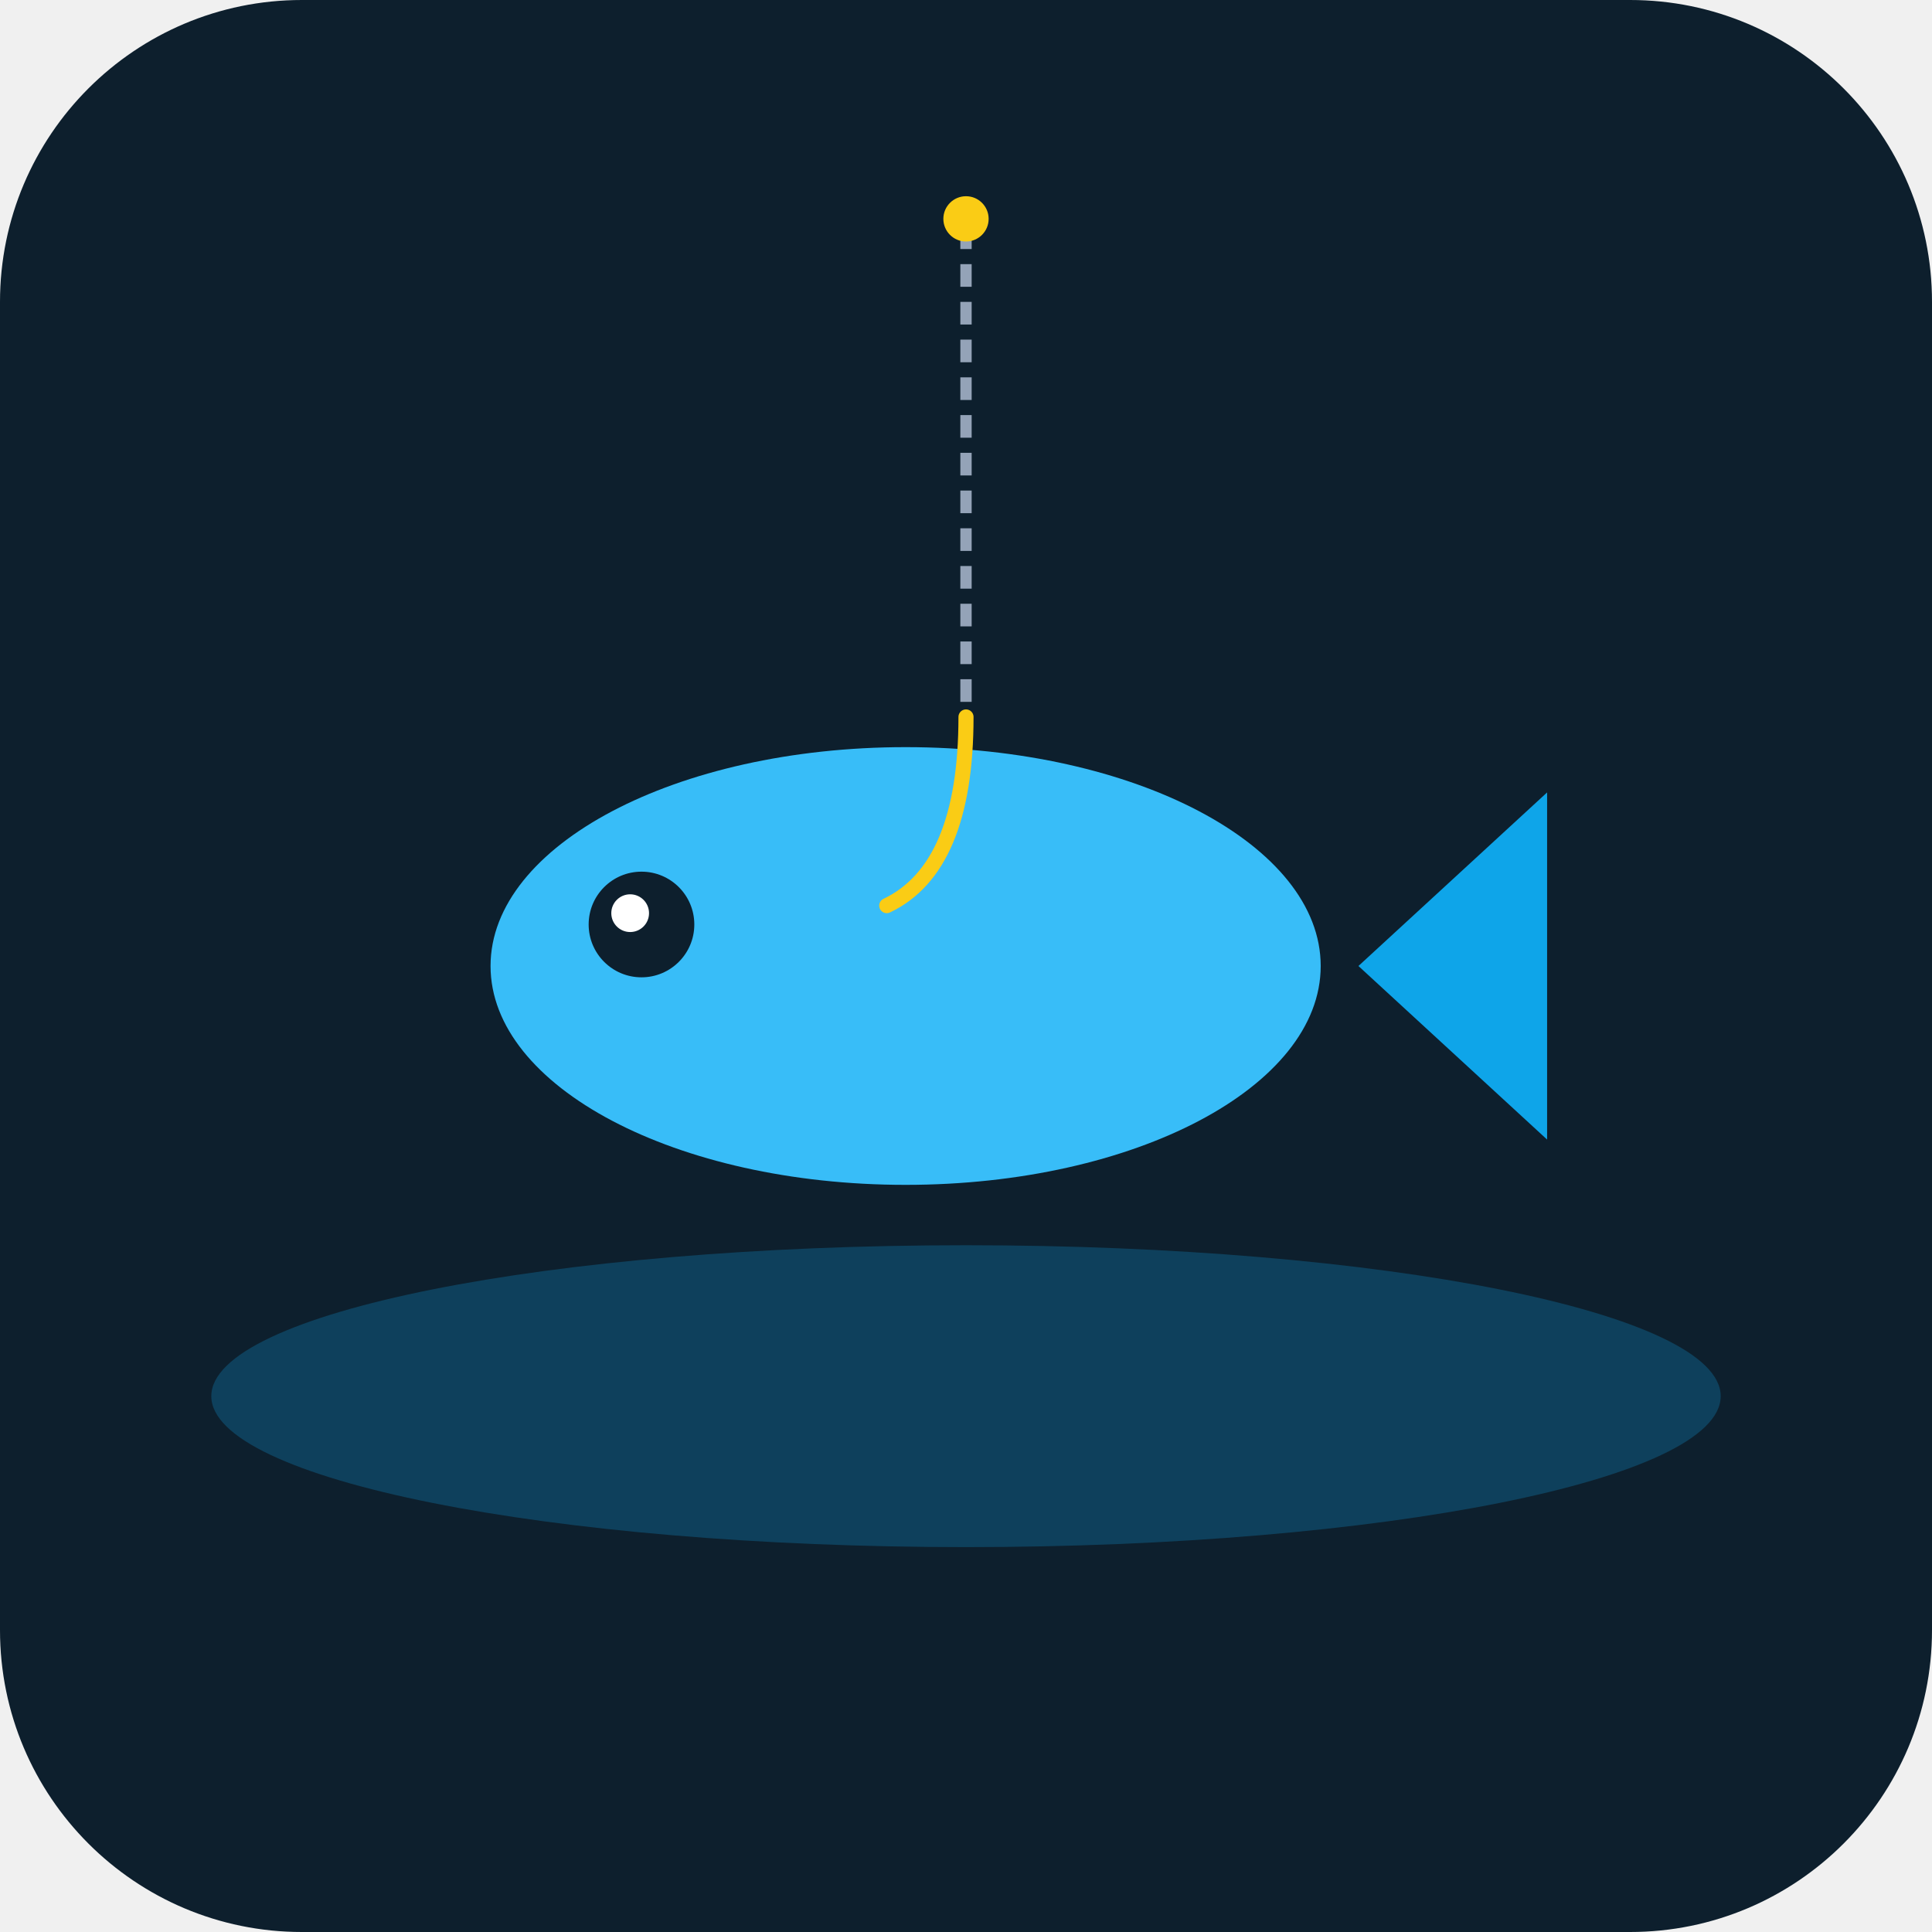
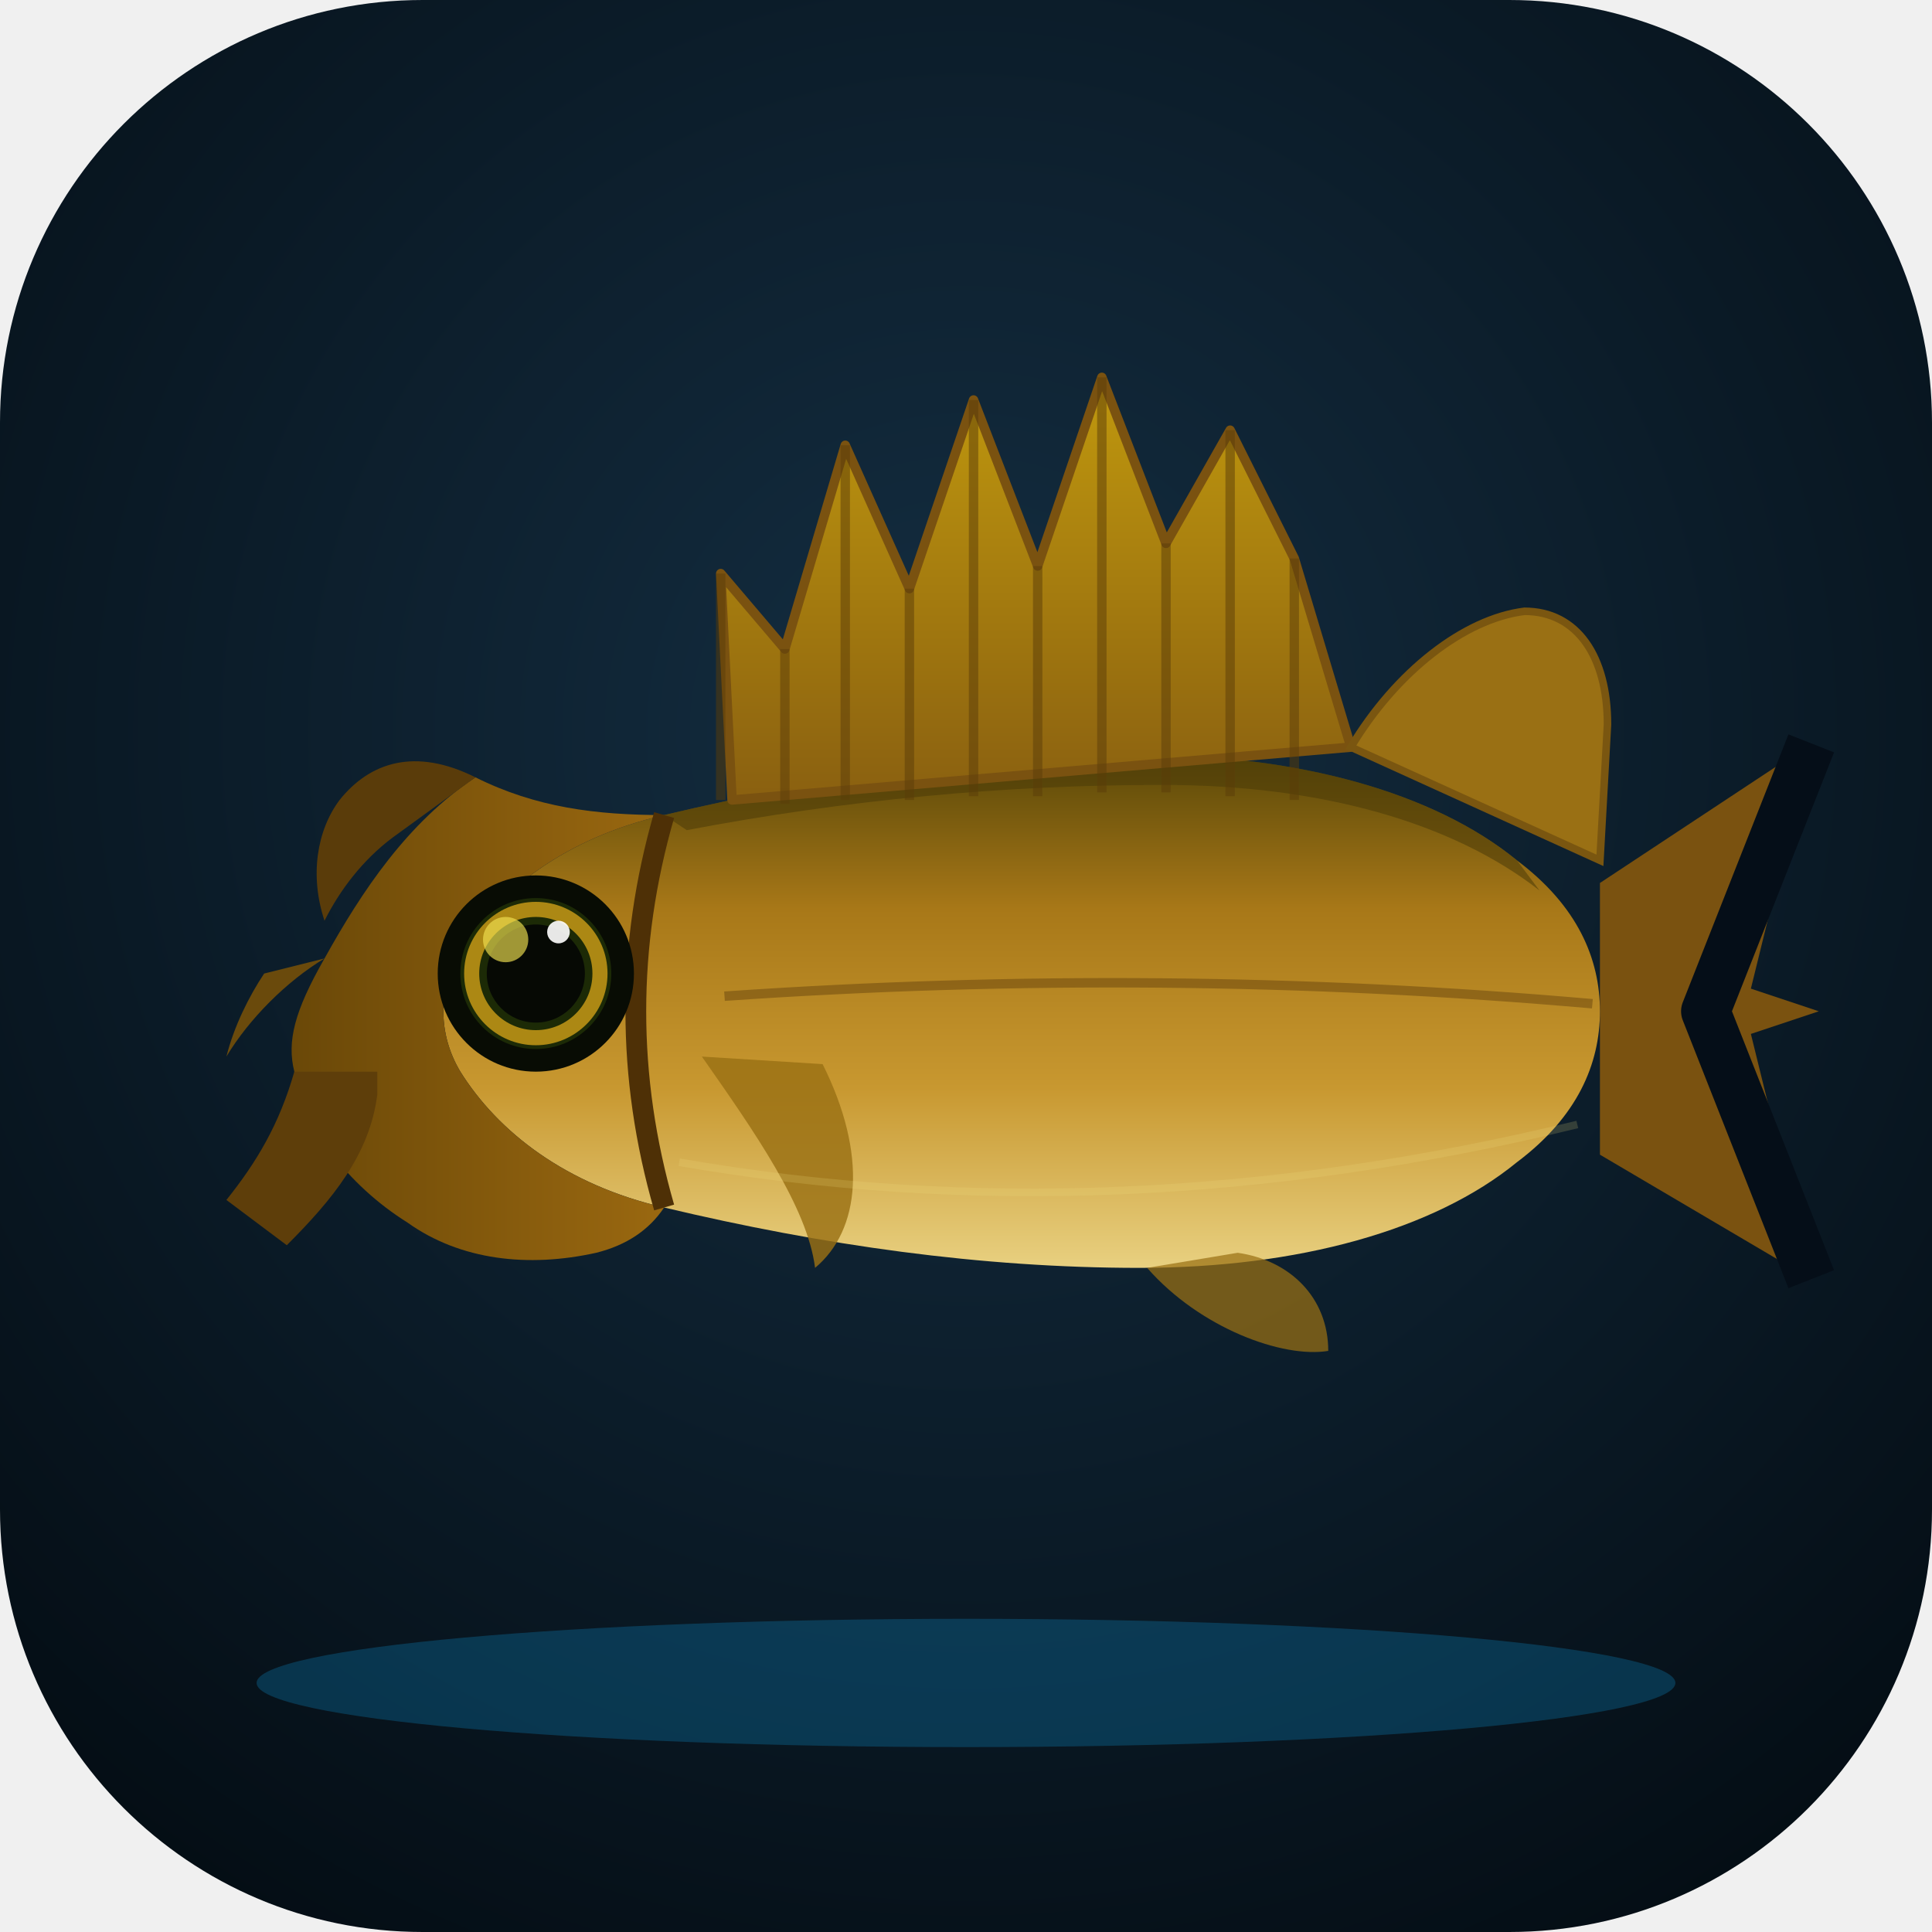
<svg xmlns="http://www.w3.org/2000/svg" viewBox="0 0 512 512">
-   <rect width="512" height="512" rx="80" fill="#0d1f2d" />
-   <ellipse cx="256" cy="370" rx="200" ry="40" fill="#0ea5e9" opacity="0.25" />
-   <ellipse cx="240" cy="256" rx="110" ry="58" fill="#38bdf8" />
-   <polygon points="360,256 410,210 410,302" fill="#0ea5e9" />
-   <circle cx="170" cy="245" r="14" fill="#0d1f2d" />
-   <circle cx="167" cy="242" r="5" fill="white" />
-   <line x1="256" y1="60" x2="256" y2="190" stroke="#94a3b8" stroke-width="3" stroke-dasharray="6,4" />
-   <path d="M256 190 Q256 230 235 240" stroke="#facc15" stroke-width="4" fill="none" stroke-linecap="round" />
-   <circle cx="256" cy="58" r="6" fill="#facc15" />
+   <defs>
+     <radialGradient id="bg" cx="50%" cy="38%" r="72%">
+       <stop offset="0%" stop-color="#142e42" />
+       <stop offset="100%" stop-color="#040d14" />
+     </radialGradient>
+     <linearGradient id="body" x1="0%" y1="0%" x2="0%" y2="100%">
+       <stop offset="0%" stop-color="#5a4808" />
+       <stop offset="30%" stop-color="#a87818" />
+       <stop offset="65%" stop-color="#c89830" />
+       <stop offset="100%" stop-color="#e8d080" />
+     </linearGradient>
+     <linearGradient id="dfin" x1="0%" y1="100%" x2="0%" y2="0%">
+       <stop offset="0%" stop-color="#8a6010" />
+       <stop offset="100%" stop-color="#c0980e" />
+     </linearGradient>
+     <linearGradient id="head" x1="100%" y1="0%" x2="0%" y2="0%">
+       <stop offset="0%" stop-color="#9a6810" />
+       <stop offset="100%" stop-color="#6a4808" />
+     </linearGradient>
+   </defs>
+   <rect width="512" height="512" rx="112" fill="url(#bg)" />
+   <ellipse cx="256" cy="446" rx="188" ry="17" fill="#0ea5e9" opacity="0.24" />
+   <path d="M 424,234 L 480,197 L 464,262 L 482,268 L 464,274 L 480,339 L 424,306 Z" fill="#7a5210" />
+   <path d="M 480,197 L 452,268 L 480,339" stroke="#050e18" stroke-width="13" fill="none" stroke-linejoin="round" />
+   <path d="     M 176,216     C 218,206 260,200 302,200     C 344,200 380,210 402,228     C 418,240 424,254 424,268     C 424,282 418,296 402,308     C 380,326 344,336 302,336     C 260,336 218,330 176,320     C 150,314 132,300 122,284     C 116,274 116,262 122,252     C 132,236 150,222 176,216     Z   " fill="url(#body)" />
+   <path d="     M 176,216     C 218,206 260,200 302,200     C 344,200 380,210 402,228     L 408,236     C 385,218 350,208 308,208     C 266,208 224,212 182,220     Z   " fill="#4a3a08" opacity="0.55" />
+   <path d="     M 176,216     C 158,216 142,214 126,206     C 108,218 96,236 86,254     C 78,268 76,276 78,284     C 80,298 92,314 108,324     C 122,334 140,336 158,332     C 166,330 172,326 176,320     C 150,314 132,300 122,284     C 116,274 116,262 122,252     C 132,236 150,222 176,216     Z   " fill="url(#head)" />
+   <path d="     M 126,206 C 110,198 98,202 90,212 C 84,220 82,232 86,244 C 90,236 96,228 104,222 Z   " fill="#5a3c0a" />
+   <path d="     M 86,254 C 76,260 66,270 60,280 C 62,272 66,264 70,258 Z   " fill="#6a4a0c" />
+   <path d="     M 78,284 C 74,298 68,308 60,318 L 76,330 C 88,318 98,306 100,290 L 100,284 Z   " fill="#5e3e0a" />
+   <path d="     M 194,212     L 191,152 L 208,172 L 224,118 L 241,156 L 258,106     L 275,150 L 292,100 L 309,144 L 326,114 L 343,148     L 358,198     Z   " fill="url(#dfin)" stroke="#7a5210" stroke-width="2.5" stroke-linejoin="round" />
+   <g stroke="#5a3c08" stroke-width="2.5" fill="none" opacity="0.50">
+     <line x1="191" y1="212" x2="191" y2="152" />
+     <line x1="208" y1="213" x2="208" y2="172" />
+     <line x1="224" y1="212" x2="224" y2="118" />
+     <line x1="241" y1="212" x2="241" y2="156" />
+     <line x1="258" y1="211" x2="258" y2="106" />
+     <line x1="275" y1="211" x2="275" y2="150" />
+     <line x1="292" y1="210" x2="292" y2="100" />
+     <line x1="309" y1="210" x2="309" y2="144" />
+     <line x1="326" y1="211" x2="326" y2="114" />
+     <line x1="343" y1="212" x2="343" y2="148" />
+   </g>
+   <path d="     M 358,198 C 370,178 388,164 404,162 C 418,162 426,174 426,192 L 424,228 Z   " fill="#9a7014" stroke="#7a5610" stroke-width="2" />
+   <path d="M 176,216 Q 161,268 176,320" stroke="#4e3006" stroke-width="5.5" fill="none" />
+   <path d="M 186,280 C 200,300 214,320 216,336 C 228,326 230,306 218,282 Z" fill="#9a7014" opacity="0.82" />
+   <path d="M 304,336 C 318,352 340,360 352,358 C 352,344 342,334 328,332 Z" fill="#9a7014" opacity="0.72" />
+   <path d="M 192,264 Q 308,256 422,266" stroke="#4e3006" stroke-width="2.5" fill="none" opacity="0.38" />
+   <path d="M 180,308 Q 295,328 418,298" stroke="#f0e080" stroke-width="2" fill="none" opacity="0.18" />
+   <circle cx="142" cy="258" r="26" fill="#080c04" />
+   <circle cx="142" cy="258" r="20" fill="#1c2a06" />
+   <circle cx="142" cy="258" r="13" fill="#060904" />
+   <circle cx="142" cy="258" r="17" fill="none" stroke="#d0a018" stroke-width="4" opacity="0.80" />
+   <circle cx="134" cy="249" r="6" fill="#f0e050" opacity="0.66" />
+   <circle cx="148" cy="247" r="3" fill="white" opacity="0.90" />
</svg>
